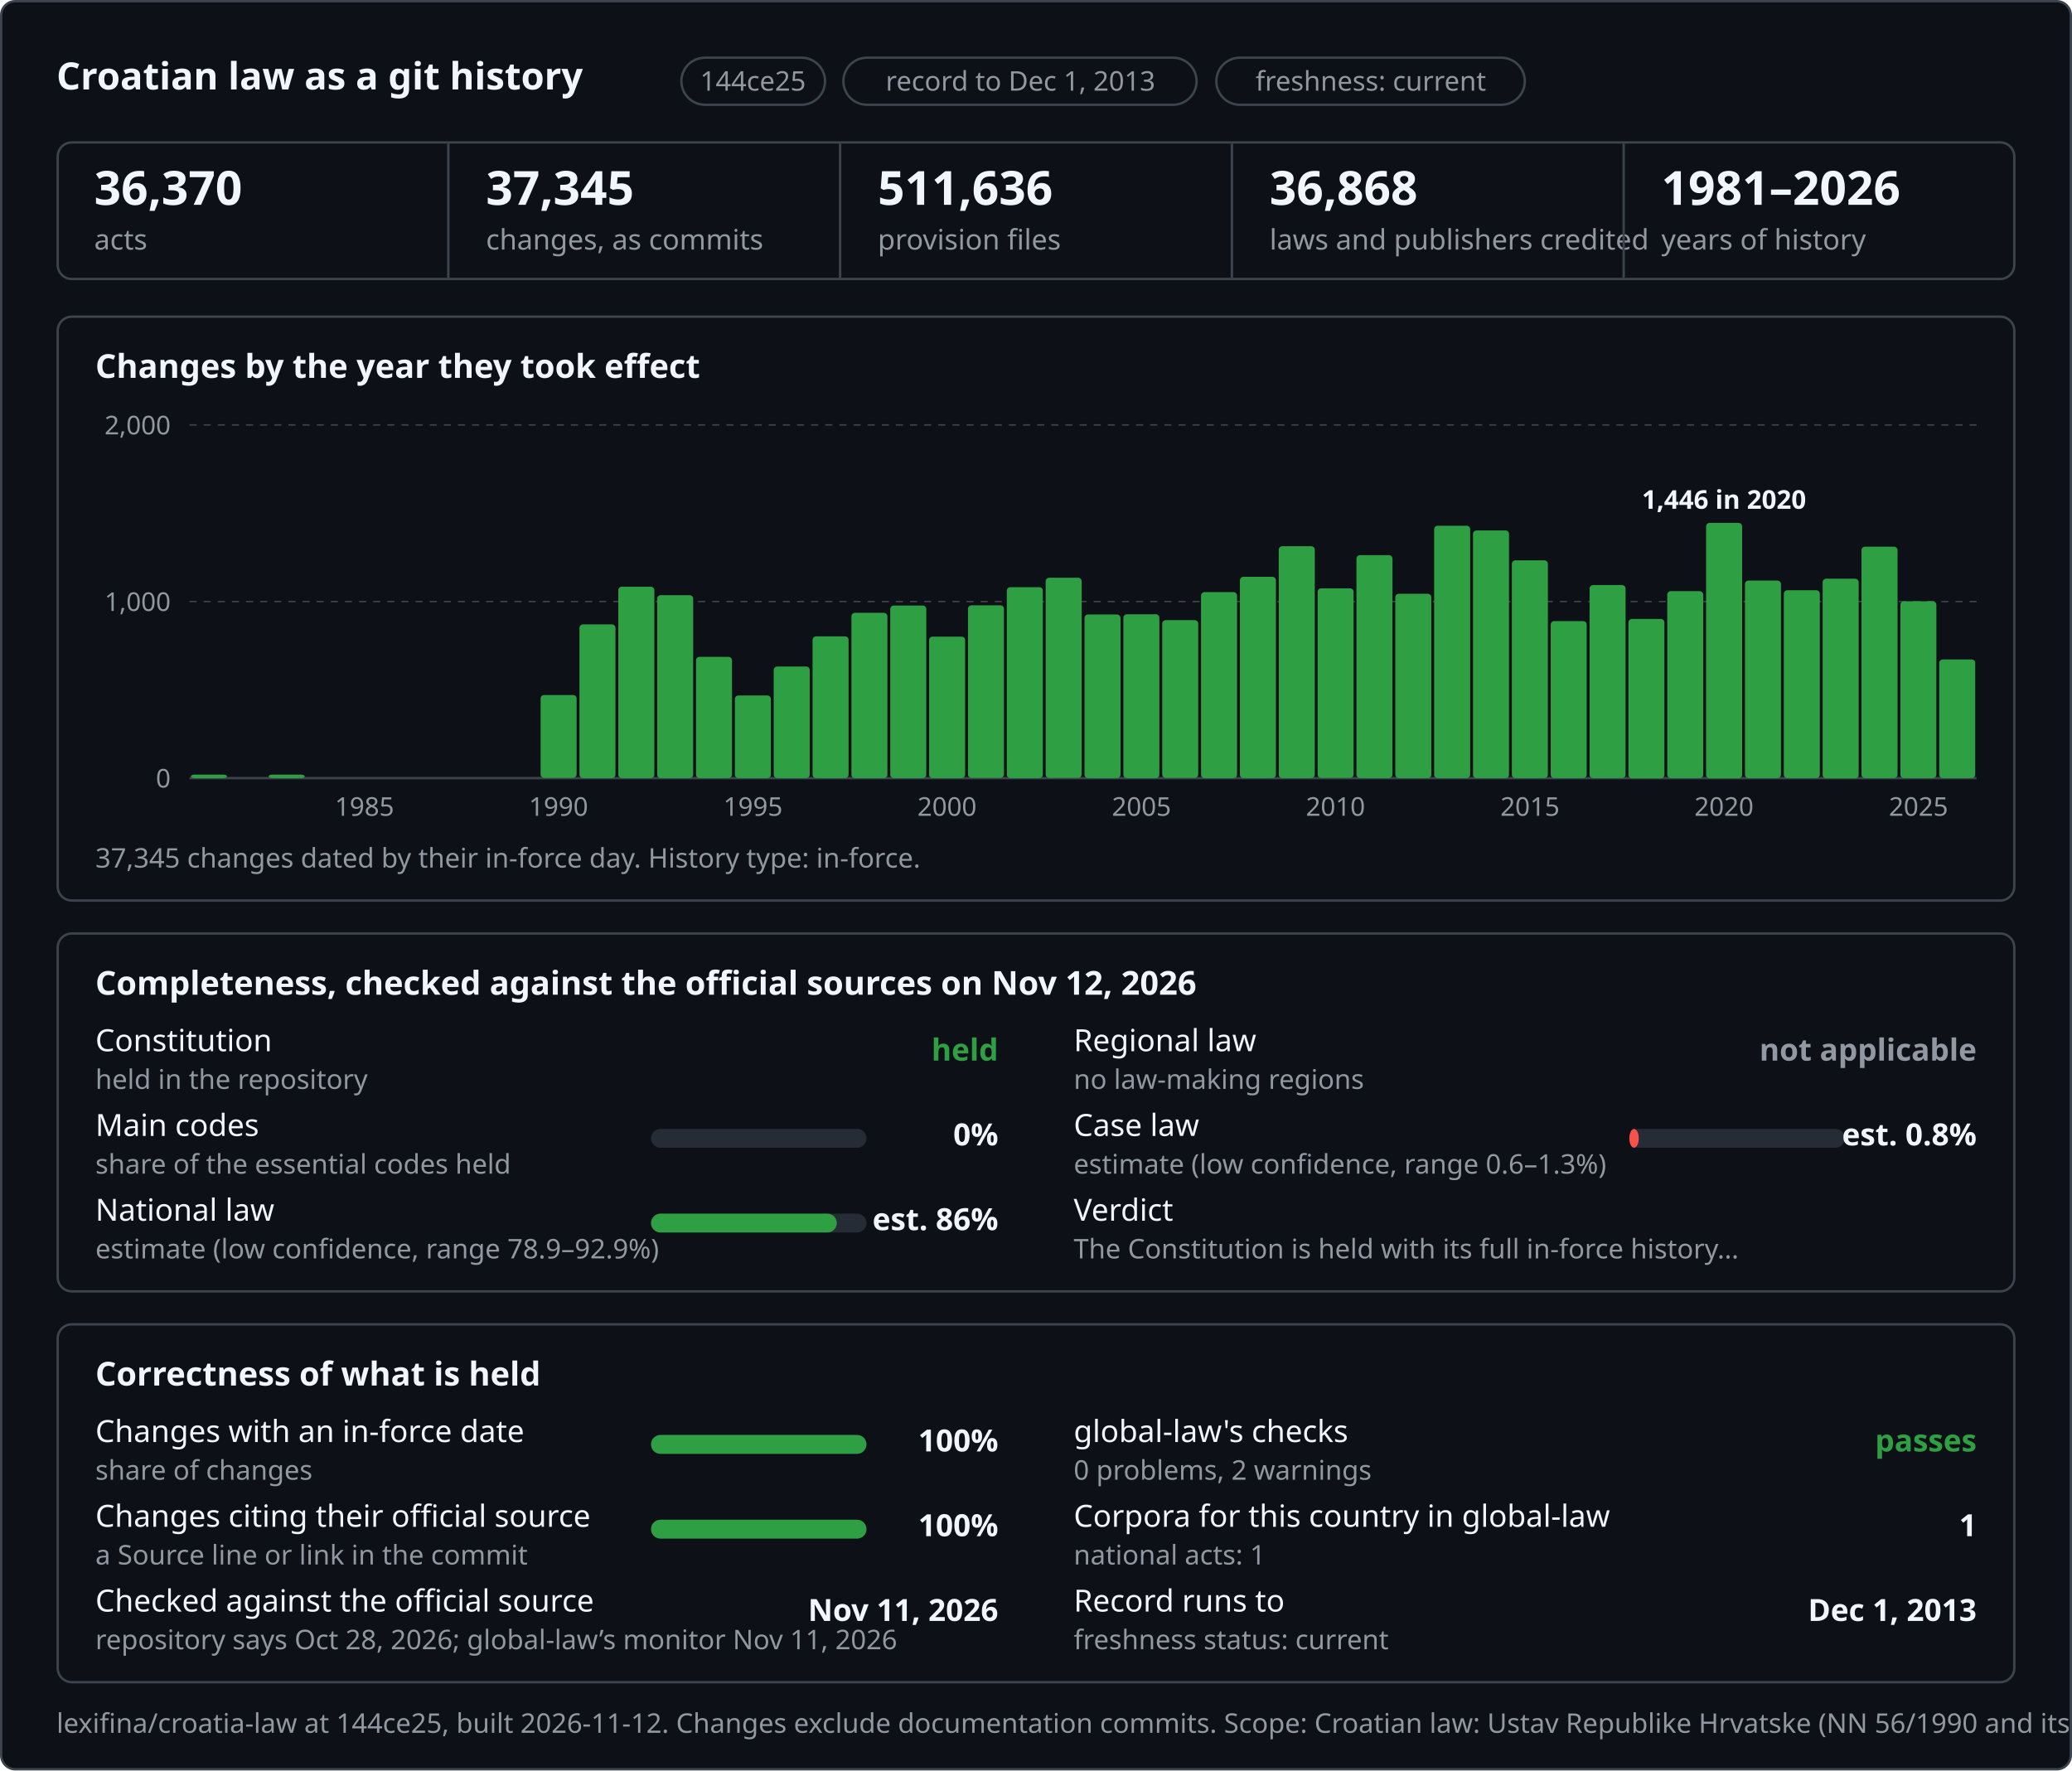
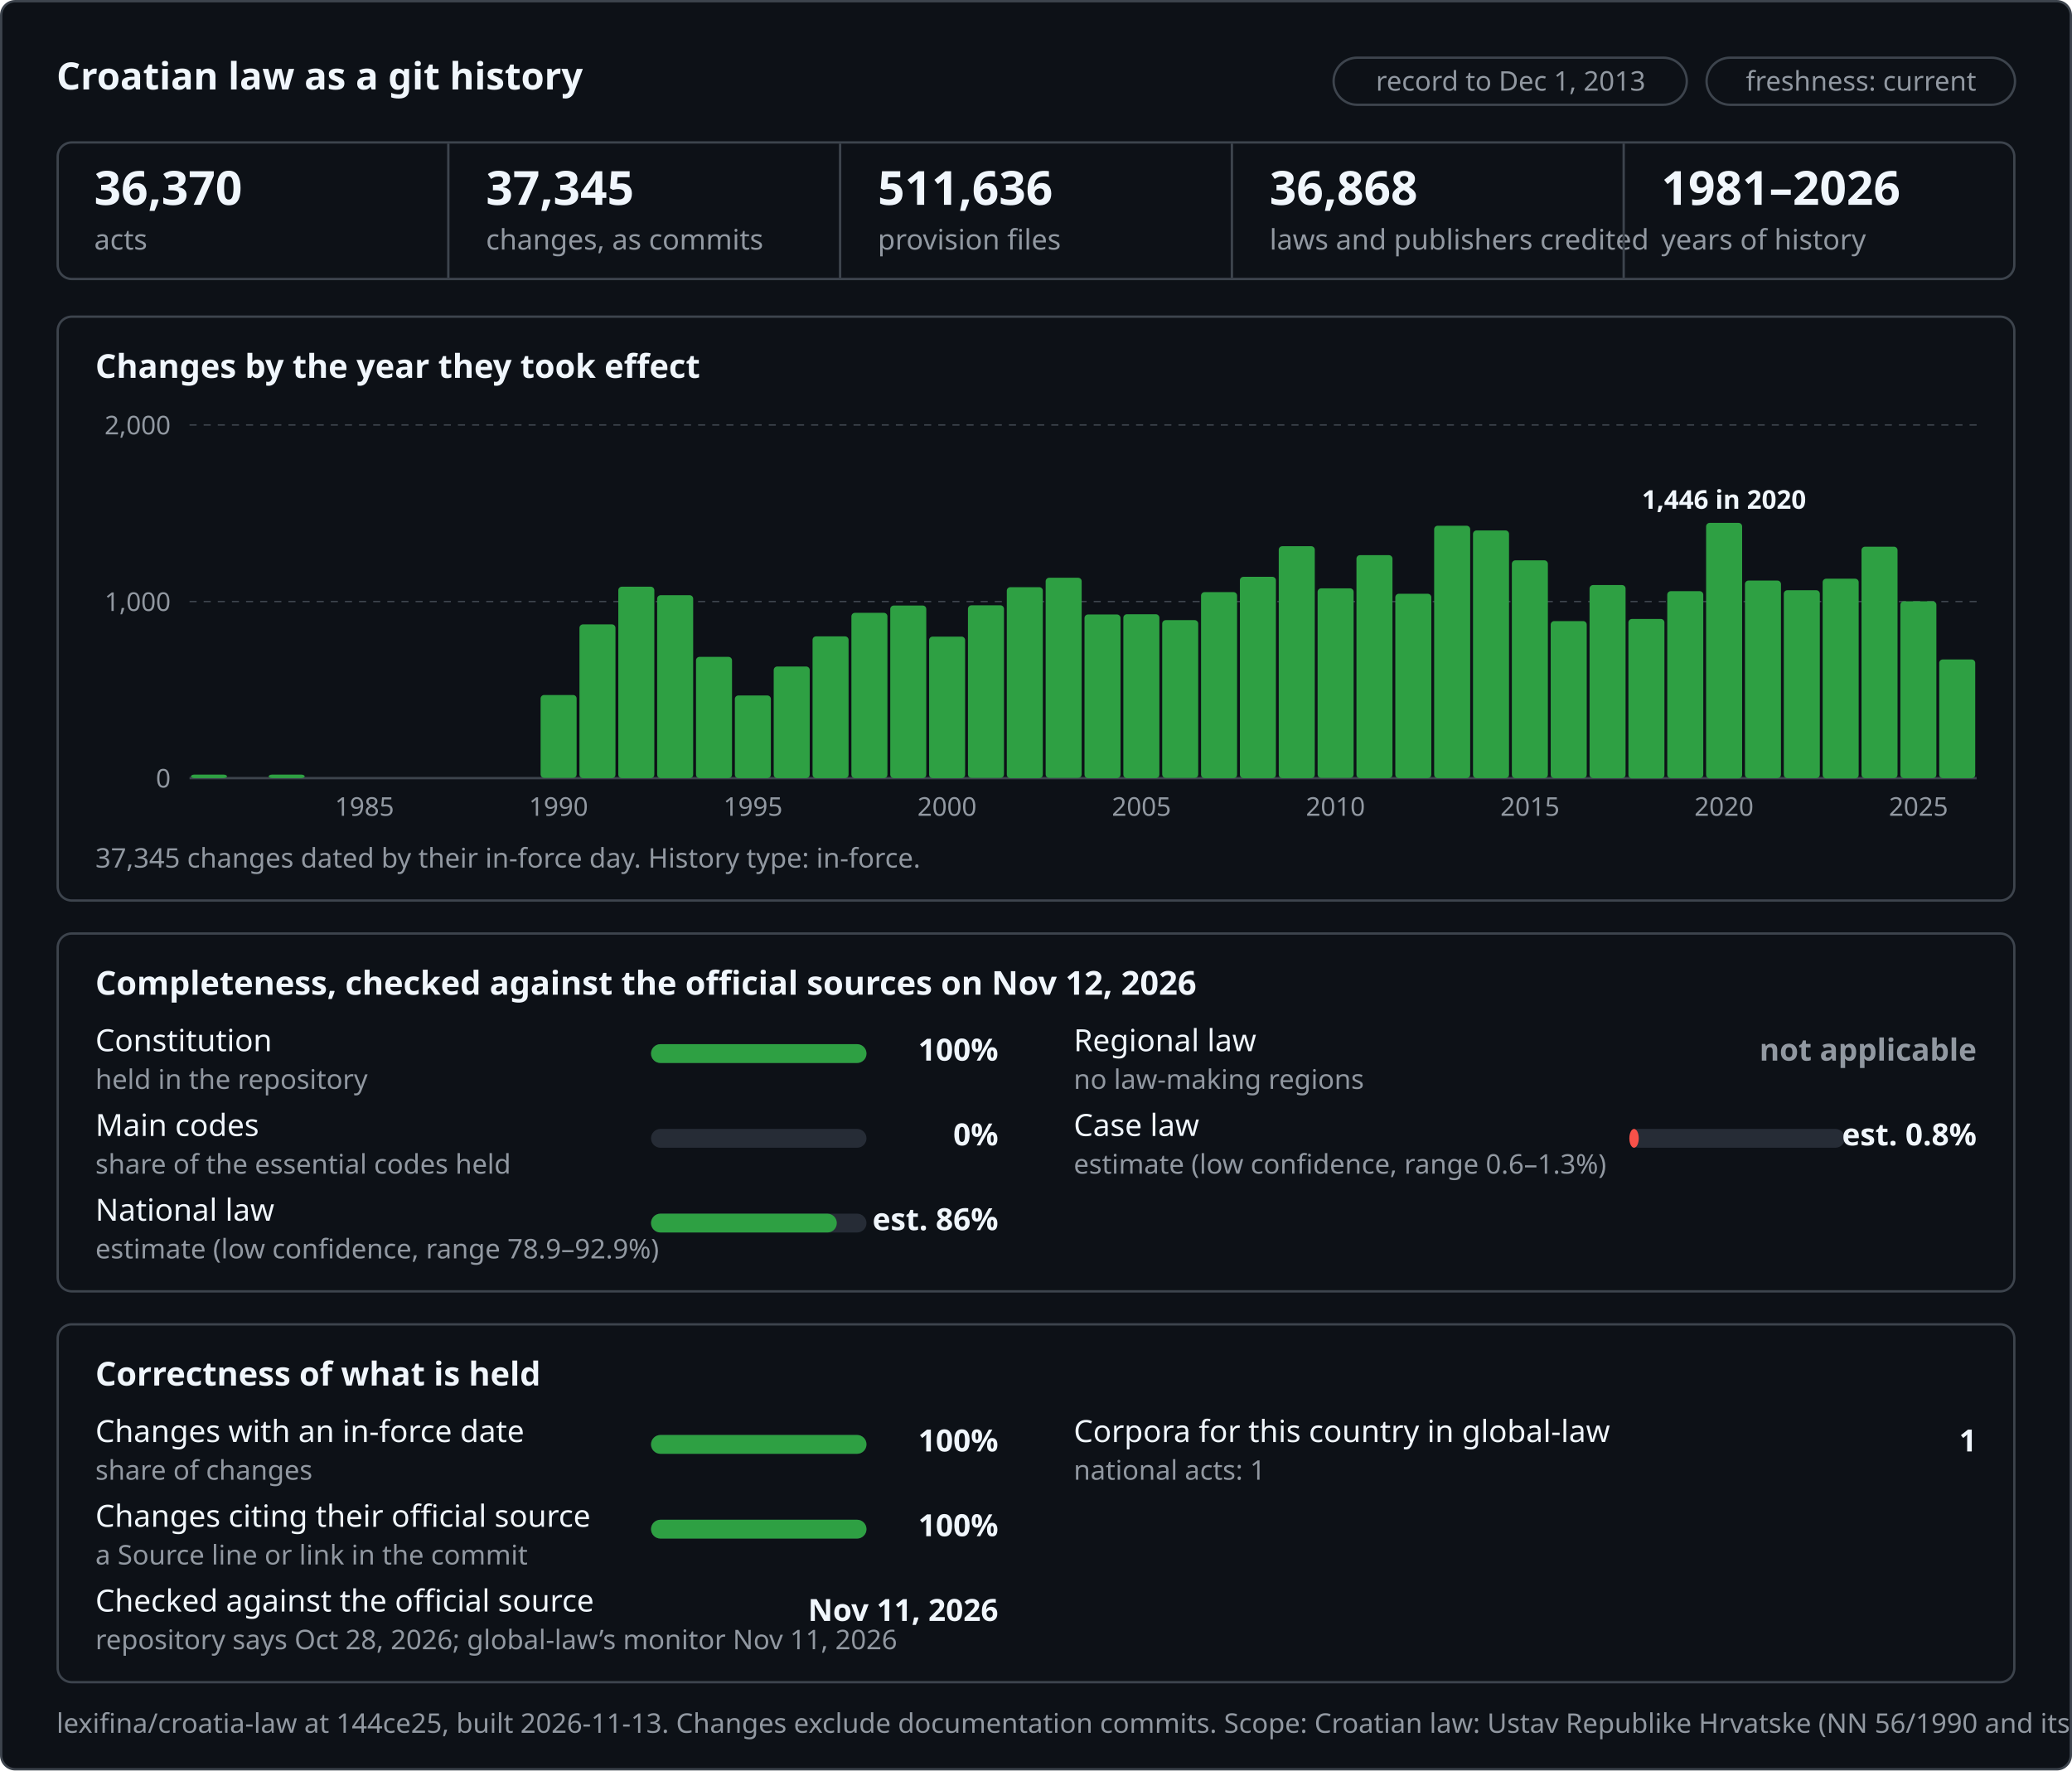
<svg xmlns="http://www.w3.org/2000/svg" width="880" height="752" viewBox="0 0 880 752" font-family="-apple-system,BlinkMacSystemFont,Segoe UI,Noto Sans,Helvetica,Arial,sans-serif">
  <rect x="0.5" y="0.5" width="879" height="751" rx="6" fill="#0d1117" stroke="#3d444d" />
  <text x="24" y="38" font-size="16" font-weight="600" fill="#f0f6fc">Croatian law as a git history</text>
-   <rect x="289.4" y="24.5" width="61" height="20" rx="10" fill="none" stroke="#3d444d" />
-   <text x="319.8" y="38.5" font-size="11.5" font-weight="500" text-anchor="middle" fill="#9198a1">144ce25</text>
-   <rect x="358.2" y="24.5" width="150" height="20" rx="10" fill="none" stroke="#3d444d" />
-   <text x="433.4" y="38.5" font-size="11.5" font-weight="500" text-anchor="middle" fill="#9198a1">record to Dec 1, 2013</text>
-   <rect x="516.6" y="24.5" width="131" height="20" rx="10" fill="none" stroke="#3d444d" />
-   <text x="582.2" y="38.5" font-size="11.5" font-weight="500" text-anchor="middle" fill="#9198a1">freshness: current</text>
+   <rect x="566.4" y="24.5" width="150" height="20" rx="10" fill="none" stroke="#3d444d" />
+   <text x="641.6" y="38.5" font-size="11.5" font-weight="500" text-anchor="middle" fill="#9198a1">record to Dec 1, 2013</text>
+   <rect x="724.8" y="24.5" width="131" height="20" rx="10" fill="none" stroke="#3d444d" />
+   <text x="790.4" y="38.5" font-size="11.5" font-weight="500" text-anchor="middle" fill="#9198a1">freshness: current</text>
  <rect x="24.5" y="60.5" width="831" height="58" rx="6" fill="#0d1117" stroke="#3d444d" />
  <text x="40.0" y="87" font-size="20" font-weight="600" fill="#f0f6fc">36,370</text>
  <text x="40.0" y="106" font-size="12" fill="#9198a1">acts</text>
  <line x1="190.4" y1="61" x2="190.4" y2="118" stroke="#3d444d" />
  <text x="206.4" y="87" font-size="20" font-weight="600" fill="#f0f6fc">37,345</text>
  <text x="206.4" y="106" font-size="12" fill="#9198a1">changes, as commits</text>
  <line x1="356.8" y1="61" x2="356.8" y2="118" stroke="#3d444d" />
  <text x="372.8" y="87" font-size="20" font-weight="600" fill="#f0f6fc">511,636</text>
  <text x="372.8" y="106" font-size="12" fill="#9198a1">provision files</text>
  <line x1="523.2" y1="61" x2="523.2" y2="118" stroke="#3d444d" />
  <text x="539.2" y="87" font-size="20" font-weight="600" fill="#f0f6fc">36,868</text>
  <text x="539.2" y="106" font-size="12" fill="#9198a1">laws and publishers credited</text>
  <line x1="689.6" y1="61" x2="689.6" y2="118" stroke="#3d444d" />
  <text x="705.6" y="87" font-size="20" font-weight="600" fill="#f0f6fc">1981–2026</text>
  <text x="705.6" y="106" font-size="12" fill="#9198a1">years of history</text>
  <rect x="24.5" y="134.5" width="831" height="248" rx="6" fill="#0d1117" stroke="#3d444d" />
  <text x="40.5" y="160.5" font-size="14" font-weight="600" fill="#f0f6fc">Changes by the year they took effect</text>
  <line x1="80.5" y1="330.5" x2="839.5" y2="330.5" stroke="#3d444d" stroke-width="1" />
  <text x="72.5" y="334.5" font-size="11" text-anchor="end" fill="#9198a1">0</text>
  <line x1="80.5" y1="255.5" x2="839.5" y2="255.5" stroke="#3d444d" stroke-width="0.6" stroke-dasharray="3 3" />
  <text x="72.5" y="259.5" font-size="11" text-anchor="end" fill="#9198a1">1,000</text>
  <line x1="80.5" y1="180.5" x2="839.5" y2="180.5" stroke="#3d444d" stroke-width="0.6" stroke-dasharray="3 3" />
  <text x="72.5" y="184.5" font-size="11" text-anchor="end" fill="#9198a1">2,000</text>
  <rect x="81.10" y="329.0" width="15.30" height="1.5" rx="1.5" fill="#2ea043" />
  <rect x="114.10" y="329.0" width="15.30" height="1.5" rx="1.5" fill="#2ea043" />
  <text x="154.8" y="346.5" font-size="11" text-anchor="middle" fill="#9198a1">1985</text>
  <rect x="229.60" y="295.2" width="15.30" height="35.2" rx="1.5" fill="#2ea043" />
  <text x="237.2" y="346.5" font-size="11" text-anchor="middle" fill="#9198a1">1990</text>
  <rect x="246.10" y="265.2" width="15.30" height="65.3" rx="1.5" fill="#2ea043" />
  <rect x="262.60" y="249.2" width="15.30" height="81.3" rx="1.5" fill="#2ea043" />
  <rect x="279.10" y="252.8" width="15.30" height="77.7" rx="1.5" fill="#2ea043" />
  <rect x="295.60" y="279.0" width="15.30" height="51.5" rx="1.5" fill="#2ea043" />
  <rect x="312.10" y="295.4" width="15.30" height="35.1" rx="1.5" fill="#2ea043" />
  <text x="319.8" y="346.5" font-size="11" text-anchor="middle" fill="#9198a1">1995</text>
  <rect x="328.60" y="283.1" width="15.30" height="47.4" rx="1.5" fill="#2ea043" />
  <rect x="345.10" y="270.3" width="15.30" height="60.2" rx="1.5" fill="#2ea043" />
  <rect x="361.60" y="260.3" width="15.30" height="70.2" rx="1.5" fill="#2ea043" />
  <rect x="378.10" y="257.2" width="15.30" height="73.3" rx="1.5" fill="#2ea043" />
  <rect x="394.60" y="270.4" width="15.30" height="60.1" rx="1.5" fill="#2ea043" />
  <text x="402.2" y="346.5" font-size="11" text-anchor="middle" fill="#9198a1">2000</text>
  <rect x="411.10" y="257.1" width="15.30" height="73.3" rx="1.5" fill="#2ea043" />
  <rect x="427.60" y="249.4" width="15.30" height="81.1" rx="1.5" fill="#2ea043" />
  <rect x="444.10" y="245.4" width="15.30" height="85.0" rx="1.5" fill="#2ea043" />
  <rect x="460.60" y="261.0" width="15.30" height="69.5" rx="1.5" fill="#2ea043" />
  <rect x="477.10" y="260.9" width="15.30" height="69.6" rx="1.5" fill="#2ea043" />
  <text x="484.8" y="346.5" font-size="11" text-anchor="middle" fill="#9198a1">2005</text>
  <rect x="493.60" y="263.4" width="15.30" height="67.0" rx="1.5" fill="#2ea043" />
  <rect x="510.10" y="251.5" width="15.30" height="79.0" rx="1.5" fill="#2ea043" />
  <rect x="526.60" y="245.0" width="15.30" height="85.5" rx="1.5" fill="#2ea043" />
  <rect x="543.10" y="232.0" width="15.30" height="98.5" rx="1.5" fill="#2ea043" />
  <rect x="559.60" y="249.9" width="15.30" height="80.5" rx="1.5" fill="#2ea043" />
  <text x="567.2" y="346.5" font-size="11" text-anchor="middle" fill="#9198a1">2010</text>
  <rect x="576.10" y="235.8" width="15.30" height="94.7" rx="1.5" fill="#2ea043" />
  <rect x="592.60" y="252.2" width="15.30" height="78.3" rx="1.5" fill="#2ea043" />
  <rect x="609.10" y="223.3" width="15.30" height="107.2" rx="1.5" fill="#2ea043" />
  <rect x="625.60" y="225.3" width="15.30" height="105.2" rx="1.5" fill="#2ea043" />
  <rect x="642.10" y="238.0" width="15.30" height="92.5" rx="1.5" fill="#2ea043" />
  <text x="649.8" y="346.5" font-size="11" text-anchor="middle" fill="#9198a1">2015</text>
  <rect x="658.60" y="263.8" width="15.30" height="66.7" rx="1.5" fill="#2ea043" />
  <rect x="675.10" y="248.5" width="15.30" height="82.0" rx="1.5" fill="#2ea043" />
  <rect x="691.60" y="262.9" width="15.30" height="67.7" rx="1.5" fill="#2ea043" />
  <rect x="708.10" y="251.1" width="15.30" height="79.4" rx="1.5" fill="#2ea043" />
  <rect x="724.60" y="222.1" width="15.30" height="108.5" rx="1.5" fill="#2ea043" />
  <text x="732.2" y="346.5" font-size="11" text-anchor="middle" fill="#9198a1">2020</text>
  <text x="732.2" y="216.1" font-size="11" font-weight="600" text-anchor="middle" fill="#f0f6fc">1,446 in 2020</text>
  <rect x="741.10" y="246.6" width="15.30" height="83.9" rx="1.5" fill="#2ea043" />
  <rect x="757.60" y="250.7" width="15.30" height="79.8" rx="1.5" fill="#2ea043" />
  <rect x="774.10" y="245.8" width="15.30" height="84.8" rx="1.5" fill="#2ea043" />
  <rect x="790.60" y="232.2" width="15.30" height="98.3" rx="1.5" fill="#2ea043" />
  <rect x="807.10" y="255.4" width="15.30" height="75.1" rx="1.5" fill="#2ea043" />
  <text x="814.8" y="346.5" font-size="11" text-anchor="middle" fill="#9198a1">2025</text>
  <rect x="823.60" y="280.1" width="15.30" height="50.4" rx="1.5" fill="#2ea043" />
  <text x="40.5" y="368.5" font-size="11.5" fill="#9198a1">37,345 changes dated by their in-force day. History type: in-force.</text>
  <rect x="24.5" y="396.5" width="831" height="152" rx="6" fill="#0d1117" stroke="#3d444d" />
  <text x="40.5" y="422.5" font-size="14" font-weight="600" fill="#f0f6fc">Completeness, checked against the official sources on Nov 12, 2026</text>
  <text x="40.5" y="446.5" font-size="13" fill="#f0f6fc">Constitution</text>
  <text x="40.5" y="462.5" font-size="11.5" fill="#9198a1">held in the repository</text>
-   <text x="424.0" y="450.5" font-size="13" font-weight="600" text-anchor="end" fill="#2ea043">held</text>
+   <g>
+     <rect x="276.5" y="443.5" width="91.5" height="8" rx="4" fill="#262c36" />
+     <rect x="276.5" y="443.5" width="91.5" height="8" rx="4" fill="#2ea043" />
+   </g>
+   <text x="424.0" y="450.5" font-size="13" font-weight="600" text-anchor="end" fill="#f0f6fc">100%</text>
  <text x="40.5" y="482.5" font-size="13" fill="#f0f6fc">Main codes</text>
  <text x="40.5" y="498.5" font-size="11.5" fill="#9198a1">share of the essential codes held</text>
  <g>
    <rect x="276.5" y="479.5" width="91.5" height="8" rx="4" fill="#262c36" />
  </g>
  <text x="424.0" y="486.5" font-size="13" font-weight="600" text-anchor="end" fill="#f0f6fc">0%</text>
  <text x="40.5" y="518.5" font-size="13" fill="#f0f6fc">National law</text>
  <text x="40.5" y="534.5" font-size="11.5" fill="#9198a1">estimate (low confidence, range 78.9–92.9%)</text>
  <g>
    <rect x="276.5" y="515.5" width="91.5" height="8" rx="4" fill="#262c36" />
    <rect x="276.5" y="515.5" width="78.9" height="8" rx="4" fill="#2ea043" />
  </g>
  <text x="424.0" y="522.5" font-size="13" font-weight="600" text-anchor="end" fill="#f0f6fc">est. 86%</text>
  <text x="456.0" y="446.5" font-size="13" fill="#f0f6fc">Regional law</text>
  <text x="456.0" y="462.5" font-size="11.5" fill="#9198a1">no law-making regions</text>
  <text x="839.5" y="450.5" font-size="13" font-weight="600" text-anchor="end" fill="#9198a1">not applicable</text>
  <text x="456.0" y="482.5" font-size="13" fill="#f0f6fc">Case law</text>
  <text x="456.0" y="498.5" font-size="11.5" fill="#9198a1">estimate (low confidence, range 0.6–1.3%)</text>
  <g>
    <rect x="692.0" y="479.5" width="91.5" height="8" rx="4" fill="#262c36" />
    <rect x="692.0" y="479.5" width="4.0" height="8" rx="4" fill="#f85149" />
  </g>
  <text x="839.5" y="486.5" font-size="13" font-weight="600" text-anchor="end" fill="#f0f6fc">est. 0.8%</text>
-   <text x="456.0" y="518.5" font-size="13" fill="#f0f6fc">Verdict</text>
-   <text x="456.0" y="534.5" font-size="11.5" fill="#9198a1">The Constitution is held with its full in-force history…</text>
-   <text x="839.5" y="522.5" font-size="13" font-weight="600" text-anchor="end" fill="#9198a1" />
  <rect x="24.5" y="562.5" width="831" height="152" rx="6" fill="#0d1117" stroke="#3d444d" />
  <text x="40.5" y="588.5" font-size="14" font-weight="600" fill="#f0f6fc">Correctness of what is held</text>
  <text x="40.5" y="612.5" font-size="13" fill="#f0f6fc">Changes with an in-force date</text>
  <text x="40.5" y="628.5" font-size="11.5" fill="#9198a1">share of changes</text>
  <g>
    <rect x="276.5" y="609.5" width="91.5" height="8" rx="4" fill="#262c36" />
    <rect x="276.5" y="609.5" width="91.5" height="8" rx="4" fill="#2ea043" />
  </g>
  <text x="424.0" y="616.5" font-size="13" font-weight="600" text-anchor="end" fill="#f0f6fc">100%</text>
  <text x="40.5" y="648.5" font-size="13" fill="#f0f6fc">Changes citing their official source</text>
  <text x="40.5" y="664.5" font-size="11.5" fill="#9198a1">a Source line or link in the commit</text>
  <g>
    <rect x="276.5" y="645.5" width="91.5" height="8" rx="4" fill="#262c36" />
    <rect x="276.5" y="645.5" width="91.5" height="8" rx="4" fill="#2ea043" />
  </g>
  <text x="424.0" y="652.5" font-size="13" font-weight="600" text-anchor="end" fill="#f0f6fc">100%</text>
  <text x="40.5" y="684.5" font-size="13" fill="#f0f6fc">Checked against the official source</text>
  <text x="40.5" y="700.5" font-size="11.5" fill="#9198a1">repository says Oct 28, 2026; global-law’s monitor Nov 11, 2026</text>
  <text x="424.0" y="688.5" font-size="13" font-weight="600" text-anchor="end" fill="#f0f6fc">Nov 11, 2026</text>
-   <text x="456.0" y="612.5" font-size="13" fill="#f0f6fc">global-law's checks</text>
-   <text x="456.0" y="628.5" font-size="11.5" fill="#9198a1">0 problems, 2 warnings</text>
-   <text x="839.5" y="616.5" font-size="13" font-weight="600" text-anchor="end" fill="#2ea043">passes</text>
-   <text x="456.0" y="648.5" font-size="13" fill="#f0f6fc">Corpora for this country in global-law</text>
-   <text x="456.0" y="664.5" font-size="11.5" fill="#9198a1">national acts: 1</text>
-   <text x="839.5" y="652.5" font-size="13" font-weight="600" text-anchor="end" fill="#f0f6fc">1</text>
-   <text x="456.0" y="684.5" font-size="13" fill="#f0f6fc">Record runs to</text>
-   <text x="456.0" y="700.5" font-size="11.5" fill="#9198a1">freshness status: current</text>
-   <text x="839.5" y="688.5" font-size="13" font-weight="600" text-anchor="end" fill="#f0f6fc">Dec 1, 2013</text>
-   <text x="24" y="736" font-size="11.5" fill="#9198a1">lexifina/croatia-law at 144ce25, built 2026-11-12. Changes exclude documentation commits. Scope: Croatian law: Ustav Republike Hrvatske (NN 56/1990 and its changes)</text>
+   <text x="456.0" y="612.5" font-size="13" fill="#f0f6fc">Corpora for this country in global-law</text>
+   <text x="456.0" y="628.5" font-size="11.5" fill="#9198a1">national acts: 1</text>
+   <text x="839.5" y="616.5" font-size="13" font-weight="600" text-anchor="end" fill="#f0f6fc">1</text>
+   <text x="24" y="736" font-size="11.5" fill="#9198a1">lexifina/croatia-law at 144ce25, built 2026-11-13. Changes exclude documentation commits. Scope: Croatian law: Ustav Republike Hrvatske (NN 56/1990 and its changes)</text>
</svg>
